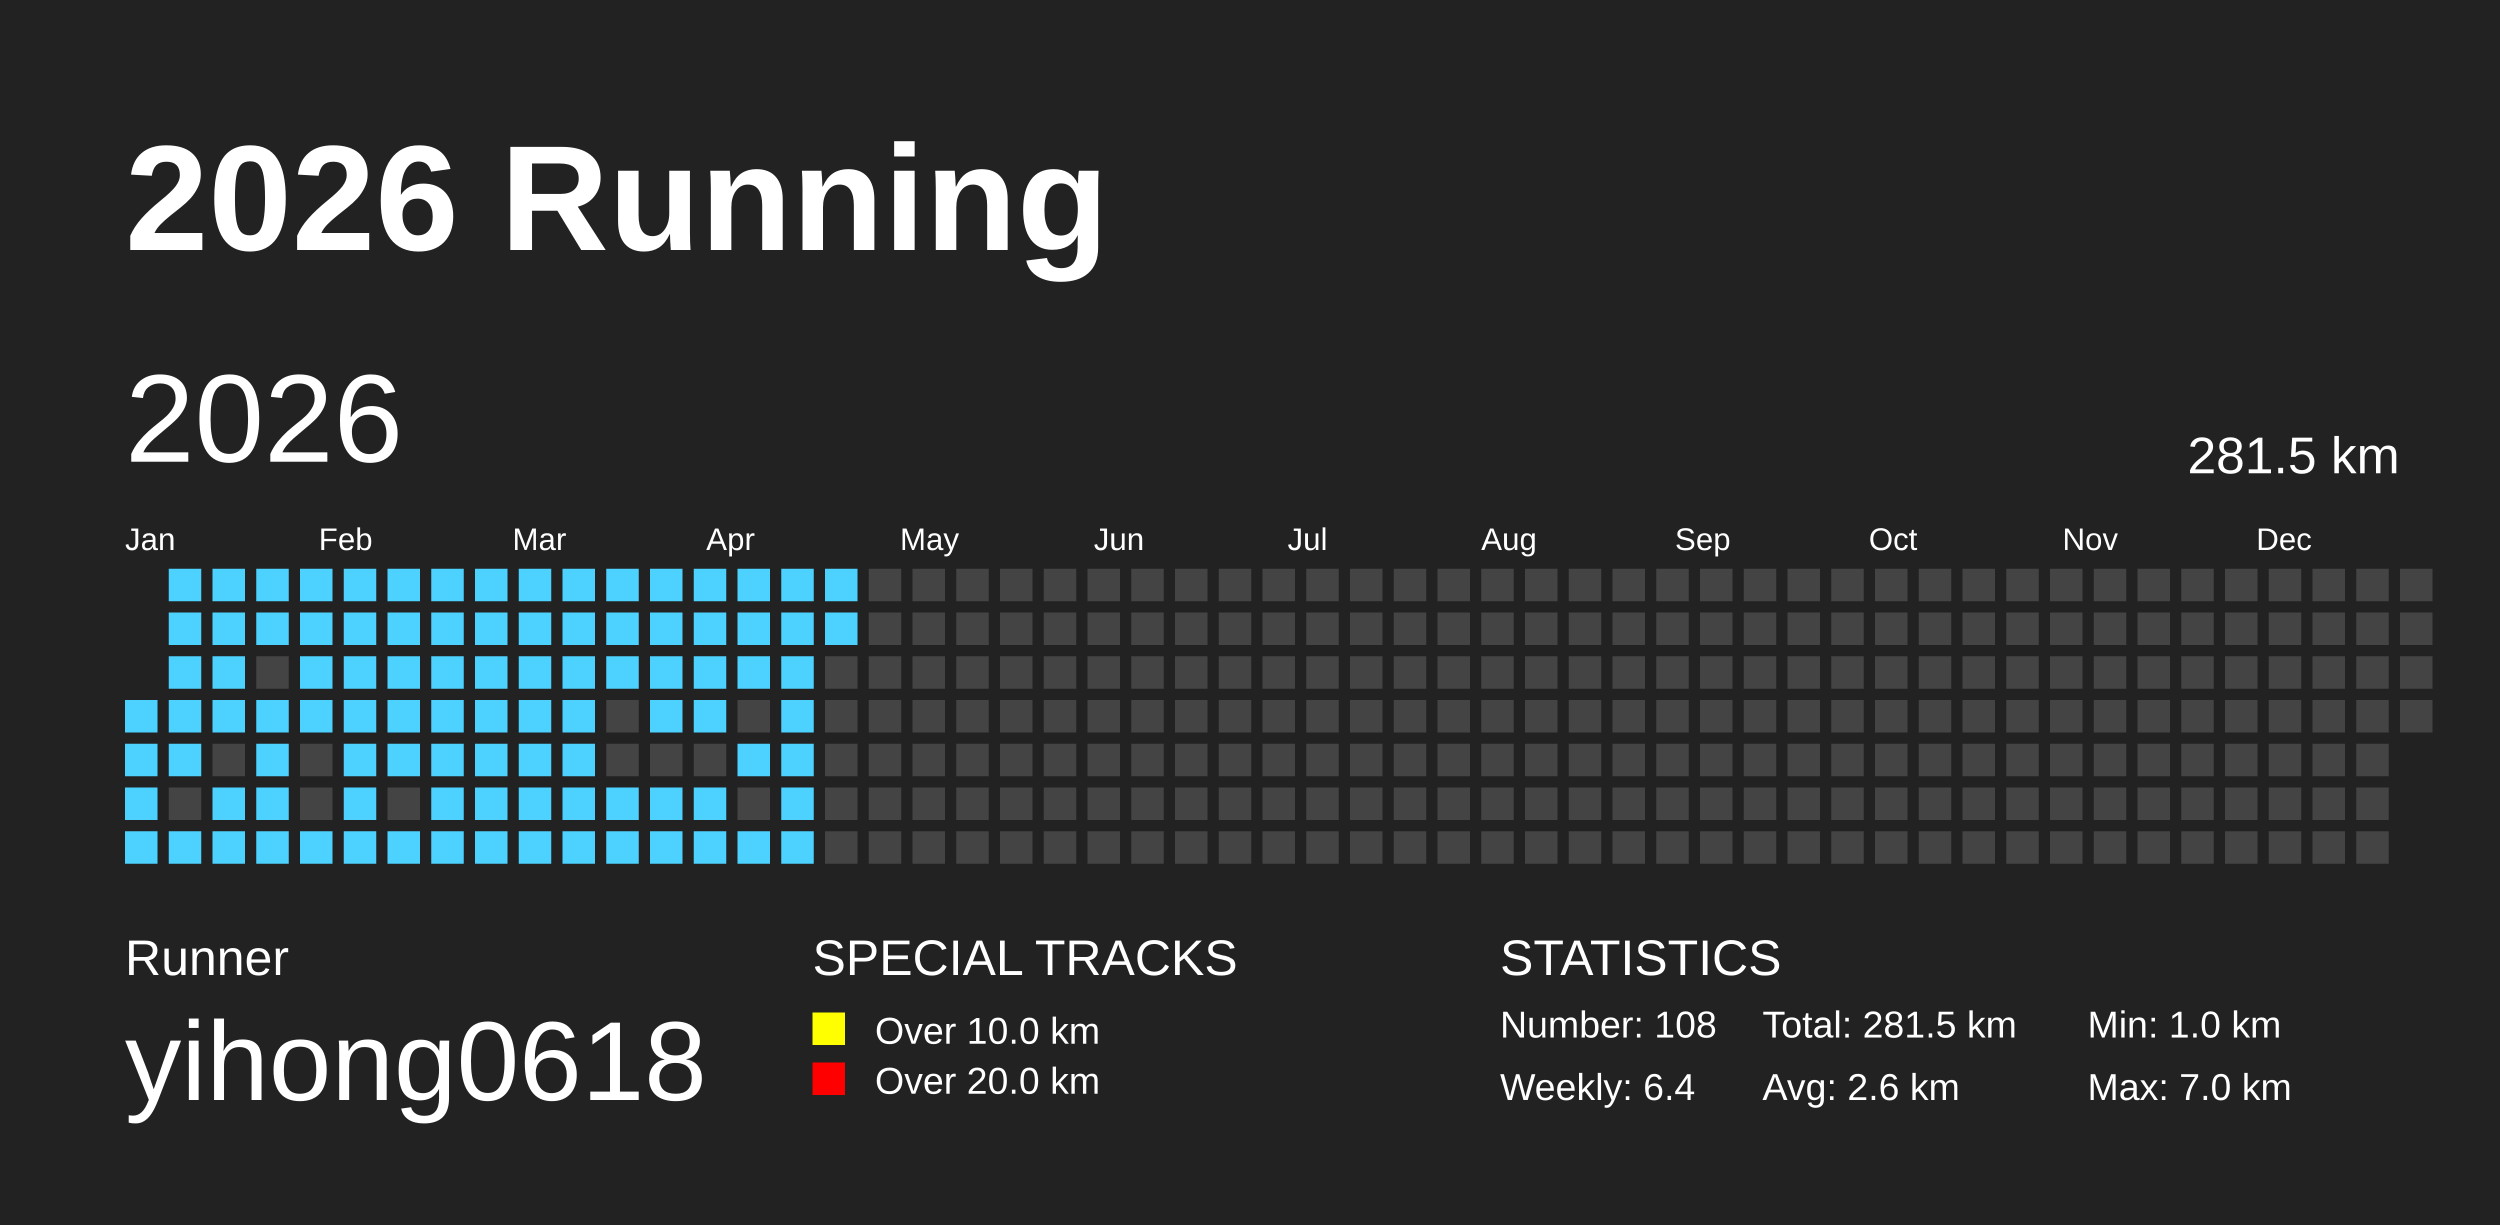
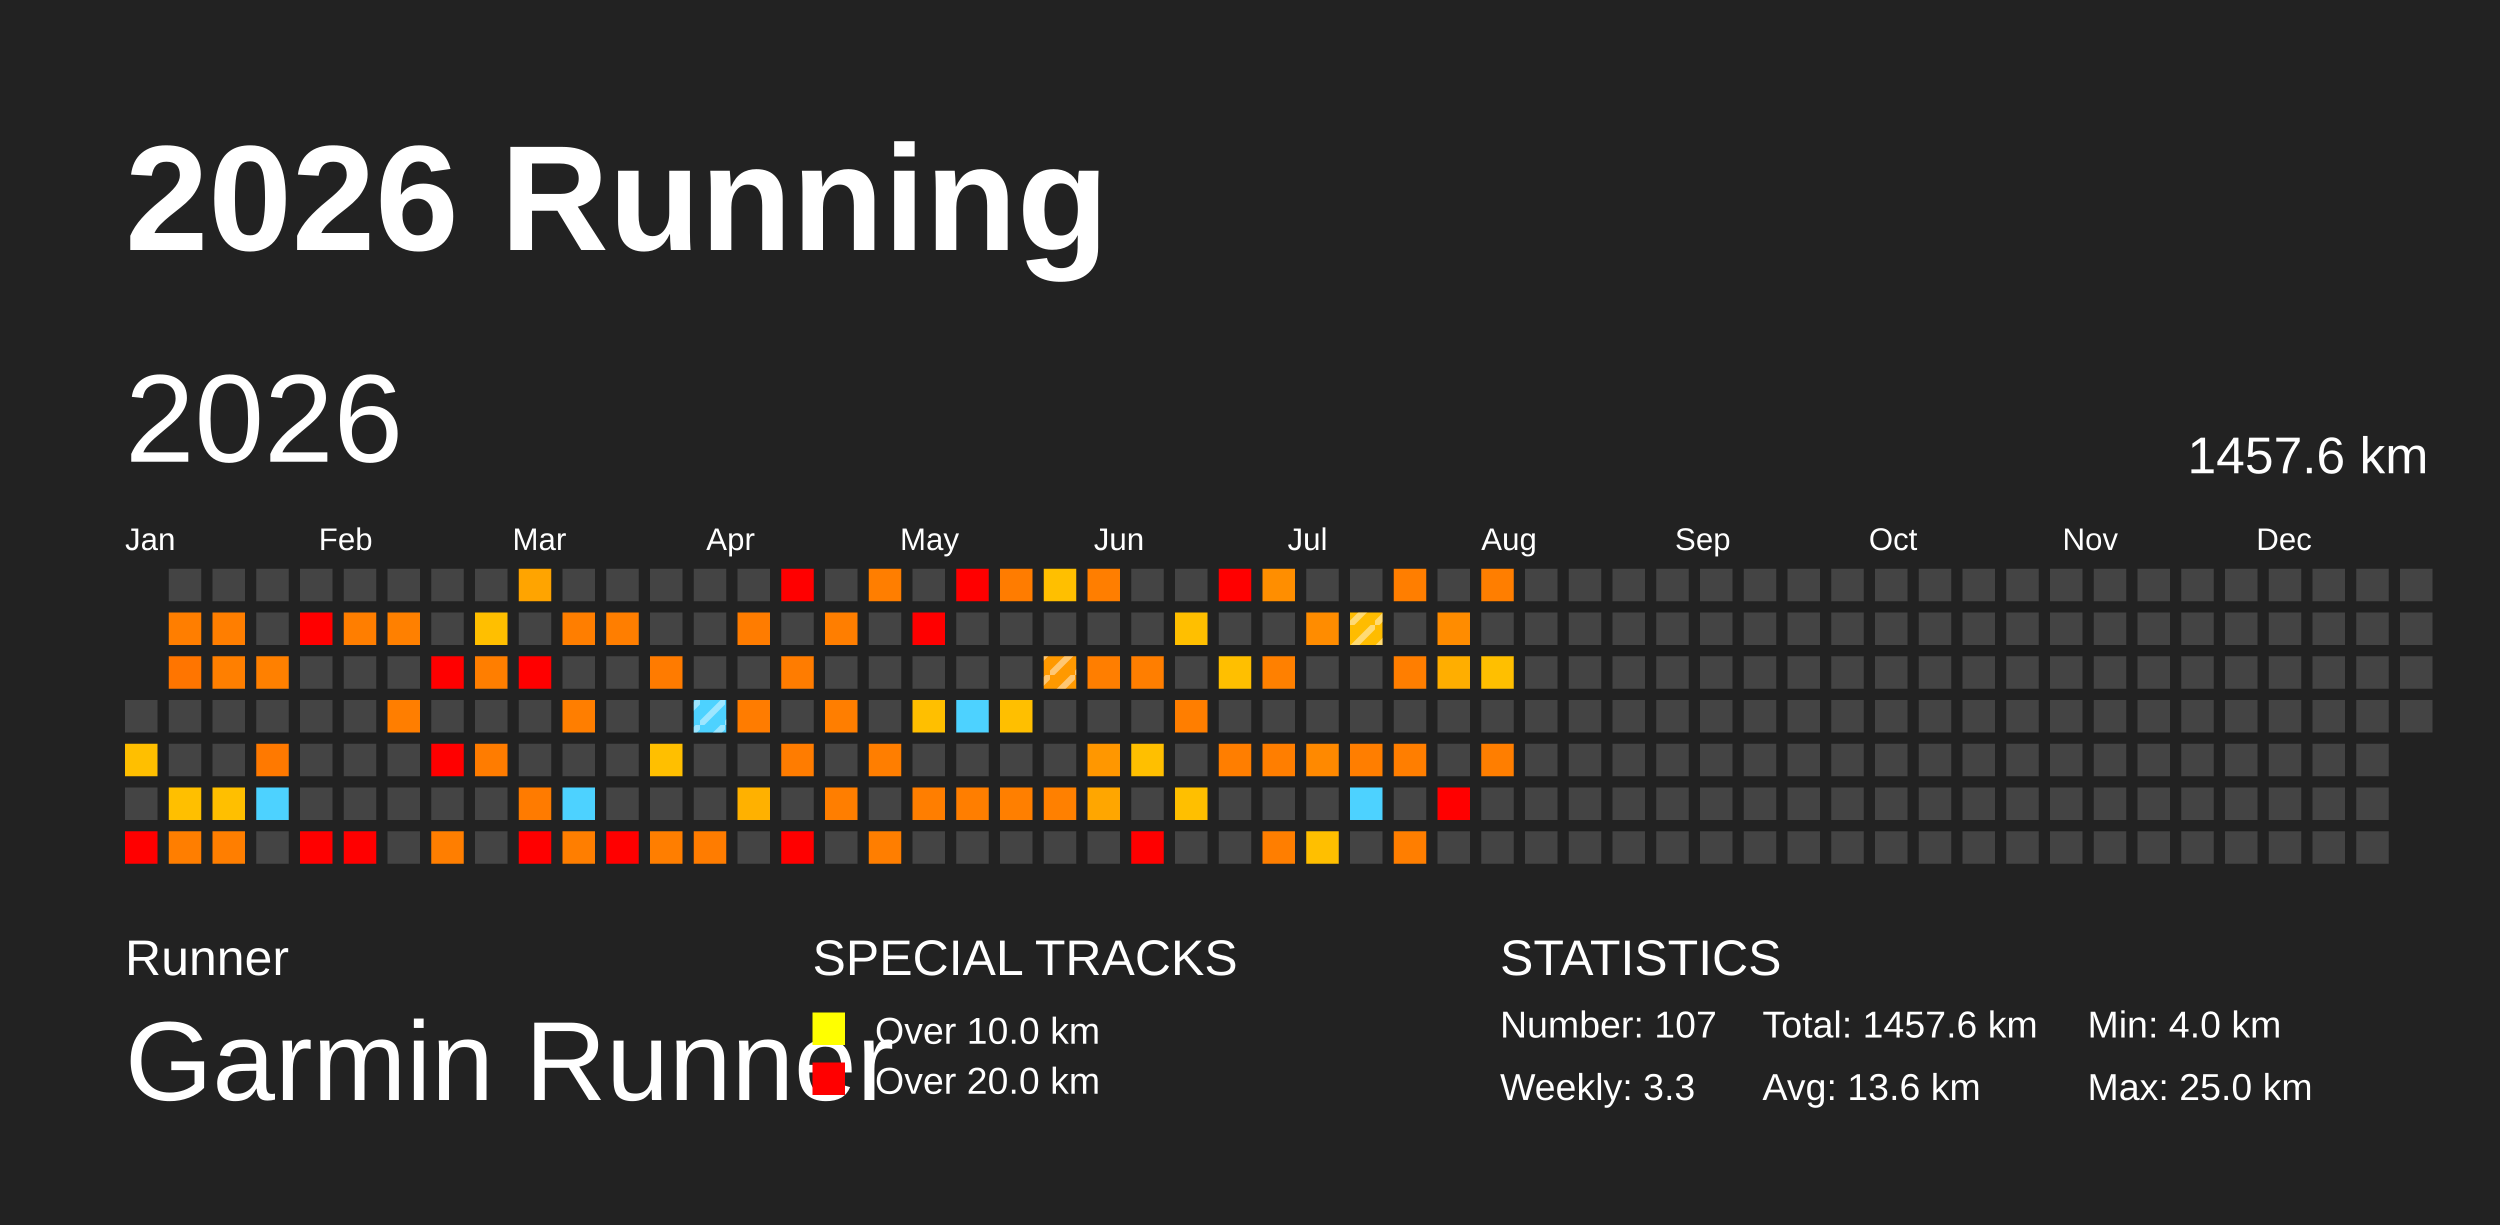
<svg xmlns="http://www.w3.org/2000/svg" baseProfile="full" height="98mm" version="1.1" viewBox="0,0,200,98" width="200mm">
-   <defs />
+   <defs>
+     <pattern height="2" id="indoor-stripe" patternUnits="userSpaceOnUse" width="2">
+       <line stroke="white" stroke-opacity="0.45" stroke-width="0.5" x1="0" x2="2" y1="2" y2="0" />
+     </pattern>
+   </defs>
  <rect fill="#222222" height="98" width="200" x="0" y="0" />
  <text fill="#FFFFFF" style="font-size:12px; font-family:Arial; font-weight:bold;" x="10" y="20">2026 Running</text>
  <text fill="#FFFFFF" style="font-size:4px; font-family:Arial" x="10" y="78">Runner</text>
-   <text fill="#FFFFFF" style="font-size:9px; font-family:Arial" x="10" y="88">yihong0618</text>
+   <text fill="#FFFFFF" style="font-size:9px; font-family:Arial" x="10" y="88">Garmin Runner</text>
  <text fill="#FFFFFF" style="font-size:4px; font-family:Arial" x="65" y="78">SPECIAL TRACKS</text>
  <rect fill="yellow" height="2.6" width="2.6" x="65" y="81" />
  <text fill="#FFFFFF" style="font-size:3px; font-family:Arial" x="70" y="83.5">Over 10.0 km</text>
  <rect fill="red" height="2.6" width="2.6" x="65" y="85" />
  <text fill="#FFFFFF" style="font-size:3px; font-family:Arial" x="70" y="87.5">Over 20.0 km</text>
  <text fill="#FFFFFF" style="font-size:4px; font-family:Arial" x="120" y="78">STATISTICS</text>
-   <text fill="#FFFFFF" style="font-size:3px; font-family:Arial" x="120" y="83">Number: 108</text>
-   <text fill="#FFFFFF" style="font-size:3px; font-family:Arial" x="120" y="88">Weekly: 6.4</text>
-   <text fill="#FFFFFF" style="font-size:3px; font-family:Arial" x="141" y="83">Total: 281.5 km</text>
-   <text fill="#FFFFFF" style="font-size:3px; font-family:Arial" x="141" y="88">Avg: 2.6 km</text>
-   <text fill="#FFFFFF" style="font-size:3px; font-family:Arial" x="167" y="83">Min: 1.0 km</text>
-   <text fill="#FFFFFF" style="font-size:3px; font-family:Arial" x="167" y="88">Max: 7.0 km</text>
+   <text fill="#FFFFFF" style="font-size:3px; font-family:Arial" x="120" y="83">Number: 107</text>
+   <text fill="#FFFFFF" style="font-size:3px; font-family:Arial" x="120" y="88">Weekly: 3.3</text>
+   <text fill="#FFFFFF" style="font-size:3px; font-family:Arial" x="141" y="83">Total: 1457.6 km</text>
+   <text fill="#FFFFFF" style="font-size:3px; font-family:Arial" x="141" y="88">Avg: 13.6 km</text>
+   <text fill="#FFFFFF" style="font-size:3px; font-family:Arial" x="167" y="83">Min: 4.0 km</text>
+   <text fill="#FFFFFF" style="font-size:3px; font-family:Arial" x="167" y="88">Max: 25.0 km</text>
  <text dominant-baseline="hanging" fill="#FFFFFF" style="font-size:10.0px; font-family:Arial;" x="10" y="30">2026</text>
-   <text dominant-baseline="hanging" fill="#FFFFFF" style="font-size:4.125px; font-family:Arial;" x="175" y="35">281.5 km</text>
+   <text dominant-baseline="hanging" fill="#FFFFFF" style="font-size:4.125px; font-family:Arial;" x="175" y="35">1457.6 km</text>
  <text fill="#FFFFFF" style="font-size:2.5px; font-family:Arial" x="10.0" y="44">Jan</text>
  <text fill="#FFFFFF" style="font-size:2.5px; font-family:Arial" x="25.5" y="44">Feb</text>
  <text fill="#FFFFFF" style="font-size:2.5px; font-family:Arial" x="41.0" y="44">Mar</text>
  <text fill="#FFFFFF" style="font-size:2.5px; font-family:Arial" x="56.5" y="44">Apr</text>
  <text fill="#FFFFFF" style="font-size:2.5px; font-family:Arial" x="72.0" y="44">May</text>
  <text fill="#FFFFFF" style="font-size:2.5px; font-family:Arial" x="87.5" y="44">Jun</text>
  <text fill="#FFFFFF" style="font-size:2.5px; font-family:Arial" x="103.0" y="44">Jul</text>
  <text fill="#FFFFFF" style="font-size:2.5px; font-family:Arial" x="118.5" y="44">Aug</text>
  <text fill="#FFFFFF" style="font-size:2.5px; font-family:Arial" x="134.0" y="44">Sep</text>
  <text fill="#FFFFFF" style="font-size:2.5px; font-family:Arial" x="149.5" y="44">Oct</text>
  <text fill="#FFFFFF" style="font-size:2.5px; font-family:Arial" x="165.0" y="44">Nov</text>
  <text fill="#FFFFFF" style="font-size:2.5px; font-family:Arial" x="180.5" y="44">Dec</text>
-   <rect fill="#4DD2FF" height="2.6" width="2.6" x="10.0" y="56.0" />
-   <rect fill="#4DD2FF" height="2.6" width="2.6" x="10.0" y="59.5" />
-   <rect fill="#4DD2FF" height="2.6" width="2.6" x="10.0" y="63.0" />
-   <rect fill="#4DD2FF" height="2.6" width="2.6" x="10.0" y="66.5" />
-   <rect fill="#4DD2FF" height="2.6" width="2.6" x="13.5" y="45.5" />
-   <rect fill="#4DD2FF" height="2.6" width="2.6" x="13.5" y="49.0" />
-   <rect fill="#4DD2FF" height="2.6" width="2.6" x="13.5" y="52.5" />
-   <rect fill="#4DD2FF" height="2.6" width="2.6" x="13.5" y="56.0" />
-   <rect fill="#4DD2FF" height="2.6" width="2.6" x="13.5" y="59.5" />
-   <rect fill="#444444" height="2.6" width="2.6" x="13.5" y="63.0" />
-   <rect fill="#4DD2FF" height="2.6" width="2.6" x="13.5" y="66.5" />
-   <rect fill="#4DD2FF" height="2.6" width="2.6" x="17.0" y="45.5" />
-   <rect fill="#4DD2FF" height="2.6" width="2.6" x="17.0" y="49.0" />
-   <rect fill="#4DD2FF" height="2.6" width="2.6" x="17.0" y="52.5" />
-   <rect fill="#4DD2FF" height="2.6" width="2.6" x="17.0" y="56.0" />
+   <rect fill="#444444" height="2.6" width="2.6" x="10.0" y="56.0" />
+   <rect fill="#ffbf00" height="2.6" width="2.6" x="10.0" y="59.5" />
+   <rect fill="#444444" height="2.6" width="2.6" x="10.0" y="63.0" />
+   <rect fill="red" height="2.6" width="2.6" x="10.0" y="66.5" />
+   <rect fill="#444444" height="2.6" width="2.6" x="13.5" y="45.5" />
+   <rect fill="#ff7e00" height="2.6" width="2.6" x="13.5" y="49.0" />
+   <rect fill="#ff7500" height="2.6" width="2.6" x="13.5" y="52.5" />
+   <rect fill="#444444" height="2.6" width="2.6" x="13.5" y="56.0" />
+   <rect fill="#444444" height="2.6" width="2.6" x="13.5" y="59.5" />
+   <rect fill="#ffbf00" height="2.6" width="2.6" x="13.5" y="63.0" />
+   <rect fill="#ff7e00" height="2.6" width="2.6" x="13.5" y="66.5" />
+   <rect fill="#444444" height="2.6" width="2.6" x="17.0" y="45.5" />
+   <rect fill="#ff7e00" height="2.6" width="2.6" x="17.0" y="49.0" />
+   <rect fill="#ff7f00" height="2.6" width="2.6" x="17.0" y="52.5" />
+   <rect fill="#444444" height="2.6" width="2.6" x="17.0" y="56.0" />
  <rect fill="#444444" height="2.6" width="2.6" x="17.0" y="59.5" />
-   <rect fill="#4DD2FF" height="2.6" width="2.6" x="17.0" y="63.0" />
-   <rect fill="#4DD2FF" height="2.6" width="2.6" x="17.0" y="66.5" />
-   <rect fill="#4DD2FF" height="2.6" width="2.6" x="20.5" y="45.5" />
-   <rect fill="#4DD2FF" height="2.6" width="2.6" x="20.5" y="49.0" />
-   <rect fill="#444444" height="2.6" width="2.6" x="20.5" y="52.5" />
-   <rect fill="#4DD2FF" height="2.6" width="2.6" x="20.5" y="56.0" />
-   <rect fill="#4DD2FF" height="2.6" width="2.6" x="20.5" y="59.5" />
-   <rect fill="#4DD2FF" height="2.6" width="2.6" x="20.5" y="63.0" />
-   <rect fill="#4DD2FF" height="2.6" width="2.6" x="20.5" y="66.5" />
-   <rect fill="#4DD2FF" height="2.6" width="2.6" x="24.0" y="45.5" />
-   <rect fill="#4DD2FF" height="2.6" width="2.6" x="24.0" y="49.0" />
-   <rect fill="#4DD2FF" height="2.6" width="2.6" x="24.0" y="52.5" />
-   <rect fill="#4DD2FF" height="2.6" width="2.6" x="24.0" y="56.0" />
+   <rect fill="#ffbf00" height="2.6" width="2.6" x="17.0" y="63.0" />
+   <rect fill="#ff7e00" height="2.6" width="2.6" x="17.0" y="66.5" />
+   <rect fill="#444444" height="2.6" width="2.6" x="20.5" y="45.5" />
+   <rect fill="#444444" height="2.6" width="2.6" x="20.5" y="49.0" />
+   <rect fill="#ff8000" height="2.6" width="2.6" x="20.5" y="52.5" />
+   <rect fill="#444444" height="2.6" width="2.6" x="20.5" y="56.0" />
+   <rect fill="#ff7900" height="2.6" width="2.6" x="20.5" y="59.5" />
+   <rect fill="#4dd2ff" height="2.6" width="2.6" x="20.5" y="63.0" />
+   <rect fill="#444444" height="2.6" width="2.6" x="20.5" y="66.5" />
+   <rect fill="#444444" height="2.6" width="2.6" x="24.0" y="45.5" />
+   <rect fill="red" height="2.6" width="2.6" x="24.0" y="49.0" />
+   <rect fill="#444444" height="2.6" width="2.6" x="24.0" y="52.5" />
+   <rect fill="#444444" height="2.6" width="2.6" x="24.0" y="56.0" />
  <rect fill="#444444" height="2.6" width="2.6" x="24.0" y="59.5" />
  <rect fill="#444444" height="2.6" width="2.6" x="24.0" y="63.0" />
-   <rect fill="#4DD2FF" height="2.6" width="2.6" x="24.0" y="66.5" />
-   <rect fill="#4DD2FF" height="2.6" width="2.6" x="27.5" y="45.5" />
-   <rect fill="#4DD2FF" height="2.6" width="2.6" x="27.5" y="49.0" />
-   <rect fill="#4DD2FF" height="2.6" width="2.6" x="27.5" y="52.5" />
-   <rect fill="#4DD2FF" height="2.6" width="2.6" x="27.5" y="56.0" />
-   <rect fill="#4DD2FF" height="2.6" width="2.6" x="27.5" y="59.5" />
-   <rect fill="#4DD2FF" height="2.6" width="2.6" x="27.5" y="63.0" />
-   <rect fill="#4DD2FF" height="2.6" width="2.6" x="27.5" y="66.5" />
-   <rect fill="#4DD2FF" height="2.6" width="2.6" x="31.0" y="45.5" />
-   <rect fill="#4DD2FF" height="2.6" width="2.6" x="31.0" y="49.0" />
-   <rect fill="#4DD2FF" height="2.6" width="2.6" x="31.0" y="52.5" />
-   <rect fill="#4DD2FF" height="2.6" width="2.6" x="31.0" y="56.0" />
-   <rect fill="#4DD2FF" height="2.6" width="2.6" x="31.0" y="59.5" />
+   <rect fill="red" height="2.6" width="2.6" x="24.0" y="66.5" />
+   <rect fill="#444444" height="2.6" width="2.6" x="27.5" y="45.5" />
+   <rect fill="#ff7e00" height="2.6" width="2.6" x="27.5" y="49.0" />
+   <rect fill="#444444" height="2.6" width="2.6" x="27.5" y="52.5" />
+   <rect fill="#444444" height="2.6" width="2.6" x="27.5" y="56.0" />
+   <rect fill="#444444" height="2.6" width="2.6" x="27.5" y="59.5" />
+   <rect fill="#444444" height="2.6" width="2.6" x="27.5" y="63.0" />
+   <rect fill="red" height="2.6" width="2.6" x="27.5" y="66.5" />
+   <rect fill="#444444" height="2.6" width="2.6" x="31.0" y="45.5" />
+   <rect fill="#ff8000" height="2.6" width="2.6" x="31.0" y="49.0" />
+   <rect fill="#444444" height="2.6" width="2.6" x="31.0" y="52.5" />
+   <rect fill="#ff7e00" height="2.6" width="2.6" x="31.0" y="56.0" />
+   <rect fill="#444444" height="2.6" width="2.6" x="31.0" y="59.5" />
  <rect fill="#444444" height="2.6" width="2.6" x="31.0" y="63.0" />
-   <rect fill="#4DD2FF" height="2.6" width="2.6" x="31.0" y="66.5" />
-   <rect fill="#4DD2FF" height="2.6" width="2.6" x="34.5" y="45.5" />
-   <rect fill="#4DD2FF" height="2.6" width="2.6" x="34.5" y="49.0" />
-   <rect fill="#4DD2FF" height="2.6" width="2.6" x="34.5" y="52.5" />
-   <rect fill="#4DD2FF" height="2.6" width="2.6" x="34.5" y="56.0" />
-   <rect fill="#4DD2FF" height="2.6" width="2.6" x="34.5" y="59.5" />
-   <rect fill="#4DD2FF" height="2.6" width="2.6" x="34.5" y="63.0" />
-   <rect fill="#4DD2FF" height="2.6" width="2.6" x="34.5" y="66.5" />
-   <rect fill="#4DD2FF" height="2.6" width="2.6" x="38.0" y="45.5" />
-   <rect fill="#4DD2FF" height="2.6" width="2.6" x="38.0" y="49.0" />
-   <rect fill="#4DD2FF" height="2.6" width="2.6" x="38.0" y="52.5" />
-   <rect fill="#4DD2FF" height="2.6" width="2.6" x="38.0" y="56.0" />
-   <rect fill="#4DD2FF" height="2.6" width="2.6" x="38.0" y="59.5" />
-   <rect fill="#4DD2FF" height="2.6" width="2.6" x="38.0" y="63.0" />
-   <rect fill="#4DD2FF" height="2.6" width="2.6" x="38.0" y="66.5" />
-   <rect fill="#4DD2FF" height="2.6" width="2.6" x="41.5" y="45.5" />
-   <rect fill="#4DD2FF" height="2.6" width="2.6" x="41.5" y="49.0" />
-   <rect fill="#4DD2FF" height="2.6" width="2.6" x="41.5" y="52.5" />
-   <rect fill="#4DD2FF" height="2.6" width="2.6" x="41.5" y="56.0" />
-   <rect fill="#4DD2FF" height="2.6" width="2.6" x="41.5" y="59.5" />
-   <rect fill="#4DD2FF" height="2.6" width="2.6" x="41.5" y="63.0" />
-   <rect fill="#4DD2FF" height="2.6" width="2.6" x="41.5" y="66.5" />
-   <rect fill="#4DD2FF" height="2.6" width="2.6" x="45.0" y="45.5" />
-   <rect fill="#4DD2FF" height="2.6" width="2.6" x="45.0" y="49.0" />
-   <rect fill="#4DD2FF" height="2.6" width="2.6" x="45.0" y="52.5" />
-   <rect fill="#4DD2FF" height="2.6" width="2.6" x="45.0" y="56.0" />
-   <rect fill="#4DD2FF" height="2.6" width="2.6" x="45.0" y="59.5" />
-   <rect fill="#4DD2FF" height="2.6" width="2.6" x="45.0" y="63.0" />
-   <rect fill="#4DD2FF" height="2.6" width="2.6" x="45.0" y="66.5" />
-   <rect fill="#4DD2FF" height="2.6" width="2.6" x="48.5" y="45.5" />
-   <rect fill="#4DD2FF" height="2.6" width="2.6" x="48.5" y="49.0" />
-   <rect fill="#4DD2FF" height="2.6" width="2.6" x="48.5" y="52.5" />
+   <rect fill="#444444" height="2.6" width="2.6" x="31.0" y="66.5" />
+   <rect fill="#444444" height="2.6" width="2.6" x="34.5" y="45.5" />
+   <rect fill="#444444" height="2.6" width="2.6" x="34.5" y="49.0" />
+   <rect fill="red" height="2.6" width="2.6" x="34.5" y="52.5" />
+   <rect fill="#444444" height="2.6" width="2.6" x="34.5" y="56.0" />
+   <rect fill="red" height="2.6" width="2.6" x="34.5" y="59.5" />
+   <rect fill="#444444" height="2.6" width="2.6" x="34.5" y="63.0" />
+   <rect fill="#ff7e00" height="2.6" width="2.6" x="34.5" y="66.5" />
+   <rect fill="#444444" height="2.6" width="2.6" x="38.0" y="45.5" />
+   <rect fill="#ffbf00" height="2.6" width="2.6" x="38.0" y="49.0" />
+   <rect fill="#ff7e00" height="2.6" width="2.6" x="38.0" y="52.5" />
+   <rect fill="#444444" height="2.6" width="2.6" x="38.0" y="56.0" />
+   <rect fill="#ff7c00" height="2.6" width="2.6" x="38.0" y="59.5" />
+   <rect fill="#444444" height="2.6" width="2.6" x="38.0" y="63.0" />
+   <rect fill="#444444" height="2.6" width="2.6" x="38.0" y="66.5" />
+   <rect fill="#ffa400" height="2.6" width="2.6" x="41.5" y="45.5" />
+   <rect fill="#444444" height="2.6" width="2.6" x="41.5" y="49.0" />
+   <rect fill="red" height="2.6" width="2.6" x="41.5" y="52.5" />
+   <rect fill="#444444" height="2.6" width="2.6" x="41.5" y="56.0" />
+   <rect fill="#444444" height="2.6" width="2.6" x="41.5" y="59.5" />
+   <rect fill="#ff7b00" height="2.6" width="2.6" x="41.5" y="63.0" />
+   <rect fill="red" height="2.6" width="2.6" x="41.5" y="66.5" />
+   <rect fill="#444444" height="2.6" width="2.6" x="45.0" y="45.5" />
+   <rect fill="#ff7e00" height="2.6" width="2.6" x="45.0" y="49.0" />
+   <rect fill="#444444" height="2.6" width="2.6" x="45.0" y="52.5" />
+   <rect fill="#ff7e00" height="2.6" width="2.6" x="45.0" y="56.0" />
+   <rect fill="#444444" height="2.6" width="2.6" x="45.0" y="59.5" />
+   <rect fill="#4dd2ff" height="2.6" width="2.6" x="45.0" y="63.0" />
+   <rect fill="#ff7e00" height="2.6" width="2.6" x="45.0" y="66.5" />
+   <rect fill="#444444" height="2.6" width="2.6" x="48.5" y="45.5" />
+   <rect fill="#ff7e00" height="2.6" width="2.6" x="48.5" y="49.0" />
+   <rect fill="#444444" height="2.6" width="2.6" x="48.5" y="52.5" />
  <rect fill="#444444" height="2.6" width="2.6" x="48.5" y="56.0" />
  <rect fill="#444444" height="2.6" width="2.6" x="48.5" y="59.5" />
-   <rect fill="#4DD2FF" height="2.6" width="2.6" x="48.5" y="63.0" />
-   <rect fill="#4DD2FF" height="2.6" width="2.6" x="48.5" y="66.5" />
-   <rect fill="#4DD2FF" height="2.6" width="2.6" x="52.0" y="45.5" />
-   <rect fill="#4DD2FF" height="2.6" width="2.6" x="52.0" y="49.0" />
-   <rect fill="#4DD2FF" height="2.6" width="2.6" x="52.0" y="52.5" />
-   <rect fill="#4DD2FF" height="2.6" width="2.6" x="52.0" y="56.0" />
-   <rect fill="#444444" height="2.6" width="2.6" x="52.0" y="59.5" />
-   <rect fill="#4DD2FF" height="2.6" width="2.6" x="52.0" y="63.0" />
-   <rect fill="#4DD2FF" height="2.6" width="2.6" x="52.0" y="66.5" />
-   <rect fill="#4DD2FF" height="2.6" width="2.6" x="55.5" y="45.5" />
-   <rect fill="#4DD2FF" height="2.6" width="2.6" x="55.5" y="49.0" />
-   <rect fill="#4DD2FF" height="2.6" width="2.6" x="55.5" y="52.5" />
-   <rect fill="#4DD2FF" height="2.6" width="2.6" x="55.5" y="56.0" />
+   <rect fill="#444444" height="2.6" width="2.6" x="48.5" y="63.0" />
+   <rect fill="red" height="2.6" width="2.6" x="48.5" y="66.5" />
+   <rect fill="#444444" height="2.6" width="2.6" x="52.0" y="45.5" />
+   <rect fill="#444444" height="2.6" width="2.6" x="52.0" y="49.0" />
+   <rect fill="#ff7b00" height="2.6" width="2.6" x="52.0" y="52.5" />
+   <rect fill="#444444" height="2.6" width="2.6" x="52.0" y="56.0" />
+   <rect fill="#ffbf00" height="2.6" width="2.6" x="52.0" y="59.5" />
+   <rect fill="#444444" height="2.6" width="2.6" x="52.0" y="63.0" />
+   <rect fill="#ff7e00" height="2.6" width="2.6" x="52.0" y="66.5" />
+   <rect fill="#444444" height="2.6" width="2.6" x="55.5" y="45.5" />
+   <rect fill="#444444" height="2.6" width="2.6" x="55.5" y="49.0" />
+   <rect fill="#444444" height="2.6" width="2.6" x="55.5" y="52.5" />
+   <rect fill="#4dd2ff" height="2.6" width="2.6" x="55.5" y="56.0" />
+   <rect fill="url(#indoor-stripe)" height="2.6" style="pointer-events: none;" width="2.6" x="55.5" y="56.0" />
  <rect fill="#444444" height="2.6" width="2.6" x="55.5" y="59.5" />
-   <rect fill="#4DD2FF" height="2.6" width="2.6" x="55.5" y="63.0" />
-   <rect fill="#4DD2FF" height="2.6" width="2.6" x="55.5" y="66.5" />
-   <rect fill="#4DD2FF" height="2.6" width="2.6" x="59.0" y="45.5" />
-   <rect fill="#4DD2FF" height="2.6" width="2.6" x="59.0" y="49.0" />
-   <rect fill="#4DD2FF" height="2.6" width="2.6" x="59.0" y="52.5" />
-   <rect fill="#444444" height="2.6" width="2.6" x="59.0" y="56.0" />
-   <rect fill="#4DD2FF" height="2.6" width="2.6" x="59.0" y="59.5" />
-   <rect fill="#444444" height="2.6" width="2.6" x="59.0" y="63.0" />
-   <rect fill="#4DD2FF" height="2.6" width="2.6" x="59.0" y="66.5" />
-   <rect fill="#4DD2FF" height="2.6" width="2.6" x="62.5" y="45.5" />
-   <rect fill="#4DD2FF" height="2.6" width="2.6" x="62.5" y="49.0" />
-   <rect fill="#4DD2FF" height="2.6" width="2.6" x="62.5" y="52.5" />
-   <rect fill="#4DD2FF" height="2.6" width="2.6" x="62.5" y="56.0" />
-   <rect fill="#4DD2FF" height="2.6" width="2.6" x="62.5" y="59.5" />
-   <rect fill="#4DD2FF" height="2.6" width="2.6" x="62.5" y="63.0" />
-   <rect fill="#4DD2FF" height="2.6" width="2.6" x="62.5" y="66.5" />
-   <rect fill="#4DD2FF" height="2.6" width="2.6" x="66.0" y="45.5" />
-   <rect fill="#4DD2FF" height="2.6" width="2.6" x="66.0" y="49.0" />
+   <rect fill="#444444" height="2.6" width="2.6" x="55.5" y="63.0" />
+   <rect fill="#ff7c00" height="2.6" width="2.6" x="55.5" y="66.5" />
+   <rect fill="#444444" height="2.6" width="2.6" x="59.0" y="45.5" />
+   <rect fill="#ff7c00" height="2.6" width="2.6" x="59.0" y="49.0" />
+   <rect fill="#444444" height="2.6" width="2.6" x="59.0" y="52.5" />
+   <rect fill="#ff7c00" height="2.6" width="2.6" x="59.0" y="56.0" />
+   <rect fill="#444444" height="2.6" width="2.6" x="59.0" y="59.5" />
+   <rect fill="#ffb100" height="2.6" width="2.6" x="59.0" y="63.0" />
+   <rect fill="#444444" height="2.6" width="2.6" x="59.0" y="66.5" />
+   <rect fill="red" height="2.6" width="2.6" x="62.5" y="45.5" />
+   <rect fill="#444444" height="2.6" width="2.6" x="62.5" y="49.0" />
+   <rect fill="#ff7c00" height="2.6" width="2.6" x="62.5" y="52.5" />
+   <rect fill="#444444" height="2.6" width="2.6" x="62.5" y="56.0" />
+   <rect fill="#ff7c00" height="2.6" width="2.6" x="62.5" y="59.5" />
+   <rect fill="#444444" height="2.6" width="2.6" x="62.5" y="63.0" />
+   <rect fill="red" height="2.6" width="2.6" x="62.5" y="66.5" />
+   <rect fill="#444444" height="2.6" width="2.6" x="66.0" y="45.5" />
+   <rect fill="#ff7e00" height="2.6" width="2.6" x="66.0" y="49.0" />
  <rect fill="#444444" height="2.6" width="2.6" x="66.0" y="52.5" />
-   <rect fill="#444444" height="2.6" width="2.6" x="66.0" y="56.0" />
+   <rect fill="#ff7e00" height="2.6" width="2.6" x="66.0" y="56.0" />
  <rect fill="#444444" height="2.6" width="2.6" x="66.0" y="59.5" />
-   <rect fill="#444444" height="2.6" width="2.6" x="66.0" y="63.0" />
+   <rect fill="#ff7e00" height="2.6" width="2.6" x="66.0" y="63.0" />
  <rect fill="#444444" height="2.6" width="2.6" x="66.0" y="66.5" />
-   <rect fill="#444444" height="2.6" width="2.6" x="69.5" y="45.5" />
+   <rect fill="#ff7e00" height="2.6" width="2.6" x="69.5" y="45.5" />
  <rect fill="#444444" height="2.6" width="2.6" x="69.5" y="49.0" />
  <rect fill="#444444" height="2.6" width="2.6" x="69.5" y="52.5" />
  <rect fill="#444444" height="2.6" width="2.6" x="69.5" y="56.0" />
-   <rect fill="#444444" height="2.6" width="2.6" x="69.5" y="59.5" />
+   <rect fill="#ff7e00" height="2.6" width="2.6" x="69.5" y="59.5" />
  <rect fill="#444444" height="2.6" width="2.6" x="69.5" y="63.0" />
-   <rect fill="#444444" height="2.6" width="2.6" x="69.5" y="66.5" />
+   <rect fill="#ff7e00" height="2.6" width="2.6" x="69.5" y="66.5" />
  <rect fill="#444444" height="2.6" width="2.6" x="73.0" y="45.5" />
-   <rect fill="#444444" height="2.6" width="2.6" x="73.0" y="49.0" />
+   <rect fill="red" height="2.6" width="2.6" x="73.0" y="49.0" />
  <rect fill="#444444" height="2.6" width="2.6" x="73.0" y="52.5" />
-   <rect fill="#444444" height="2.6" width="2.6" x="73.0" y="56.0" />
+   <rect fill="#ffbf00" height="2.6" width="2.6" x="73.0" y="56.0" />
  <rect fill="#444444" height="2.6" width="2.6" x="73.0" y="59.5" />
-   <rect fill="#444444" height="2.6" width="2.6" x="73.0" y="63.0" />
+   <rect fill="#ff7e00" height="2.6" width="2.6" x="73.0" y="63.0" />
  <rect fill="#444444" height="2.6" width="2.6" x="73.0" y="66.5" />
-   <rect fill="#444444" height="2.6" width="2.6" x="76.5" y="45.5" />
+   <rect fill="red" height="2.6" width="2.6" x="76.5" y="45.5" />
  <rect fill="#444444" height="2.6" width="2.6" x="76.5" y="49.0" />
  <rect fill="#444444" height="2.6" width="2.6" x="76.5" y="52.5" />
-   <rect fill="#444444" height="2.6" width="2.6" x="76.5" y="56.0" />
+   <rect fill="#4dd2ff" height="2.6" width="2.6" x="76.5" y="56.0" />
  <rect fill="#444444" height="2.6" width="2.6" x="76.5" y="59.5" />
-   <rect fill="#444444" height="2.6" width="2.6" x="76.5" y="63.0" />
+   <rect fill="#ff7e00" height="2.6" width="2.6" x="76.5" y="63.0" />
  <rect fill="#444444" height="2.6" width="2.6" x="76.5" y="66.5" />
-   <rect fill="#444444" height="2.6" width="2.6" x="80.0" y="45.5" />
+   <rect fill="#ff7c00" height="2.6" width="2.6" x="80.0" y="45.5" />
  <rect fill="#444444" height="2.6" width="2.6" x="80.0" y="49.0" />
  <rect fill="#444444" height="2.6" width="2.6" x="80.0" y="52.5" />
-   <rect fill="#444444" height="2.6" width="2.6" x="80.0" y="56.0" />
+   <rect fill="#ffbf00" height="2.6" width="2.6" x="80.0" y="56.0" />
  <rect fill="#444444" height="2.6" width="2.6" x="80.0" y="59.5" />
-   <rect fill="#444444" height="2.6" width="2.6" x="80.0" y="63.0" />
+   <rect fill="#ff7f00" height="2.6" width="2.6" x="80.0" y="63.0" />
  <rect fill="#444444" height="2.6" width="2.6" x="80.0" y="66.5" />
-   <rect fill="#444444" height="2.6" width="2.6" x="83.5" y="45.5" />
+   <rect fill="#ffbf00" height="2.6" width="2.6" x="83.5" y="45.5" />
  <rect fill="#444444" height="2.6" width="2.6" x="83.5" y="49.0" />
-   <rect fill="#444444" height="2.6" width="2.6" x="83.5" y="52.5" />
+   <rect fill="#ff9900" height="2.6" width="2.6" x="83.5" y="52.5" />
+   <rect fill="url(#indoor-stripe)" height="2.6" style="pointer-events: none;" width="2.6" x="83.5" y="52.5" />
  <rect fill="#444444" height="2.6" width="2.6" x="83.5" y="56.0" />
  <rect fill="#444444" height="2.6" width="2.6" x="83.5" y="59.5" />
-   <rect fill="#444444" height="2.6" width="2.6" x="83.5" y="63.0" />
+   <rect fill="#ff8000" height="2.6" width="2.6" x="83.5" y="63.0" />
  <rect fill="#444444" height="2.6" width="2.6" x="83.5" y="66.5" />
-   <rect fill="#444444" height="2.6" width="2.6" x="87.0" y="45.5" />
+   <rect fill="#ff7e00" height="2.6" width="2.6" x="87.0" y="45.5" />
  <rect fill="#444444" height="2.6" width="2.6" x="87.0" y="49.0" />
-   <rect fill="#444444" height="2.6" width="2.6" x="87.0" y="52.5" />
+   <rect fill="#ff7e00" height="2.6" width="2.6" x="87.0" y="52.5" />
  <rect fill="#444444" height="2.6" width="2.6" x="87.0" y="56.0" />
-   <rect fill="#444444" height="2.6" width="2.6" x="87.0" y="59.5" />
-   <rect fill="#444444" height="2.6" width="2.6" x="87.0" y="63.0" />
+   <rect fill="#ff9700" height="2.6" width="2.6" x="87.0" y="59.5" />
+   <rect fill="#ffa600" height="2.6" width="2.6" x="87.0" y="63.0" />
  <rect fill="#444444" height="2.6" width="2.6" x="87.0" y="66.5" />
  <rect fill="#444444" height="2.6" width="2.6" x="90.5" y="45.5" />
  <rect fill="#444444" height="2.6" width="2.6" x="90.5" y="49.0" />
-   <rect fill="#444444" height="2.6" width="2.6" x="90.5" y="52.5" />
+   <rect fill="#ff7e00" height="2.6" width="2.6" x="90.5" y="52.5" />
  <rect fill="#444444" height="2.6" width="2.6" x="90.5" y="56.0" />
-   <rect fill="#444444" height="2.6" width="2.6" x="90.5" y="59.5" />
+   <rect fill="#ffbf00" height="2.6" width="2.6" x="90.5" y="59.5" />
  <rect fill="#444444" height="2.6" width="2.6" x="90.5" y="63.0" />
-   <rect fill="#444444" height="2.6" width="2.6" x="90.5" y="66.5" />
+   <rect fill="red" height="2.6" width="2.6" x="90.5" y="66.5" />
  <rect fill="#444444" height="2.6" width="2.6" x="94.0" y="45.5" />
-   <rect fill="#444444" height="2.6" width="2.6" x="94.0" y="49.0" />
+   <rect fill="#ffbf00" height="2.6" width="2.6" x="94.0" y="49.0" />
  <rect fill="#444444" height="2.6" width="2.6" x="94.0" y="52.5" />
-   <rect fill="#444444" height="2.6" width="2.6" x="94.0" y="56.0" />
+   <rect fill="#ff7e00" height="2.6" width="2.6" x="94.0" y="56.0" />
  <rect fill="#444444" height="2.6" width="2.6" x="94.0" y="59.5" />
-   <rect fill="#444444" height="2.6" width="2.6" x="94.0" y="63.0" />
+   <rect fill="#ffbf00" height="2.6" width="2.6" x="94.0" y="63.0" />
  <rect fill="#444444" height="2.6" width="2.6" x="94.0" y="66.5" />
-   <rect fill="#444444" height="2.6" width="2.6" x="97.5" y="45.5" />
+   <rect fill="red" height="2.6" width="2.6" x="97.5" y="45.5" />
  <rect fill="#444444" height="2.6" width="2.6" x="97.5" y="49.0" />
-   <rect fill="#444444" height="2.6" width="2.6" x="97.5" y="52.5" />
+   <rect fill="#ffbf00" height="2.6" width="2.6" x="97.5" y="52.5" />
  <rect fill="#444444" height="2.6" width="2.6" x="97.5" y="56.0" />
-   <rect fill="#444444" height="2.6" width="2.6" x="97.5" y="59.5" />
+   <rect fill="#ff7e00" height="2.6" width="2.6" x="97.5" y="59.5" />
  <rect fill="#444444" height="2.6" width="2.6" x="97.5" y="63.0" />
  <rect fill="#444444" height="2.6" width="2.6" x="97.5" y="66.5" />
-   <rect fill="#444444" height="2.6" width="2.6" x="101.0" y="45.5" />
+   <rect fill="#ff8e00" height="2.6" width="2.6" x="101.0" y="45.5" />
  <rect fill="#444444" height="2.6" width="2.6" x="101.0" y="49.0" />
-   <rect fill="#444444" height="2.6" width="2.6" x="101.0" y="52.5" />
+   <rect fill="#ff8000" height="2.6" width="2.6" x="101.0" y="52.5" />
  <rect fill="#444444" height="2.6" width="2.6" x="101.0" y="56.0" />
-   <rect fill="#444444" height="2.6" width="2.6" x="101.0" y="59.5" />
+   <rect fill="#ff7e00" height="2.6" width="2.6" x="101.0" y="59.5" />
  <rect fill="#444444" height="2.6" width="2.6" x="101.0" y="63.0" />
-   <rect fill="#444444" height="2.6" width="2.6" x="101.0" y="66.5" />
+   <rect fill="#ff7e00" height="2.6" width="2.6" x="101.0" y="66.5" />
  <rect fill="#444444" height="2.6" width="2.6" x="104.5" y="45.5" />
-   <rect fill="#444444" height="2.6" width="2.6" x="104.5" y="49.0" />
+   <rect fill="#ff8c00" height="2.6" width="2.6" x="104.5" y="49.0" />
  <rect fill="#444444" height="2.6" width="2.6" x="104.5" y="52.5" />
  <rect fill="#444444" height="2.6" width="2.6" x="104.5" y="56.0" />
-   <rect fill="#444444" height="2.6" width="2.6" x="104.5" y="59.5" />
+   <rect fill="#ff8900" height="2.6" width="2.6" x="104.5" y="59.5" />
  <rect fill="#444444" height="2.6" width="2.6" x="104.5" y="63.0" />
-   <rect fill="#444444" height="2.6" width="2.6" x="104.5" y="66.5" />
+   <rect fill="#ffbf00" height="2.6" width="2.6" x="104.5" y="66.5" />
  <rect fill="#444444" height="2.6" width="2.6" x="108.0" y="45.5" />
-   <rect fill="#444444" height="2.6" width="2.6" x="108.0" y="49.0" />
+   <rect fill="#ffbc00" height="2.6" width="2.6" x="108.0" y="49.0" />
+   <rect fill="url(#indoor-stripe)" height="2.6" style="pointer-events: none;" width="2.6" x="108.0" y="49.0" />
  <rect fill="#444444" height="2.6" width="2.6" x="108.0" y="52.5" />
  <rect fill="#444444" height="2.6" width="2.6" x="108.0" y="56.0" />
-   <rect fill="#444444" height="2.6" width="2.6" x="108.0" y="59.5" />
-   <rect fill="#444444" height="2.6" width="2.6" x="108.0" y="63.0" />
+   <rect fill="#ff7e00" height="2.6" width="2.6" x="108.0" y="59.5" />
+   <rect fill="#4dd2ff" height="2.6" width="2.6" x="108.0" y="63.0" />
  <rect fill="#444444" height="2.6" width="2.6" x="108.0" y="66.5" />
-   <rect fill="#444444" height="2.6" width="2.6" x="111.5" y="45.5" />
+   <rect fill="#ff7e00" height="2.6" width="2.6" x="111.5" y="45.5" />
  <rect fill="#444444" height="2.6" width="2.6" x="111.5" y="49.0" />
-   <rect fill="#444444" height="2.6" width="2.6" x="111.5" y="52.5" />
+   <rect fill="#ff7e00" height="2.6" width="2.6" x="111.5" y="52.5" />
  <rect fill="#444444" height="2.6" width="2.6" x="111.5" y="56.0" />
-   <rect fill="#444444" height="2.6" width="2.6" x="111.5" y="59.5" />
+   <rect fill="#ff7e00" height="2.6" width="2.6" x="111.5" y="59.5" />
  <rect fill="#444444" height="2.6" width="2.6" x="111.5" y="63.0" />
-   <rect fill="#444444" height="2.6" width="2.6" x="111.5" y="66.5" />
+   <rect fill="#ff7e00" height="2.6" width="2.6" x="111.5" y="66.5" />
  <rect fill="#444444" height="2.6" width="2.6" x="115.0" y="45.5" />
-   <rect fill="#444444" height="2.6" width="2.6" x="115.0" y="49.0" />
-   <rect fill="#444444" height="2.6" width="2.6" x="115.0" y="52.5" />
+   <rect fill="#ff8c00" height="2.6" width="2.6" x="115.0" y="49.0" />
+   <rect fill="#ffae00" height="2.6" width="2.6" x="115.0" y="52.5" />
  <rect fill="#444444" height="2.6" width="2.6" x="115.0" y="56.0" />
  <rect fill="#444444" height="2.6" width="2.6" x="115.0" y="59.5" />
-   <rect fill="#444444" height="2.6" width="2.6" x="115.0" y="63.0" />
+   <rect fill="red" height="2.6" width="2.6" x="115.0" y="63.0" />
  <rect fill="#444444" height="2.6" width="2.6" x="115.0" y="66.5" />
-   <rect fill="#444444" height="2.6" width="2.6" x="118.5" y="45.5" />
+   <rect fill="#ff7e00" height="2.6" width="2.6" x="118.5" y="45.5" />
  <rect fill="#444444" height="2.6" width="2.6" x="118.5" y="49.0" />
-   <rect fill="#444444" height="2.6" width="2.6" x="118.5" y="52.5" />
+   <rect fill="#ffbf00" height="2.6" width="2.6" x="118.5" y="52.5" />
  <rect fill="#444444" height="2.6" width="2.6" x="118.5" y="56.0" />
-   <rect fill="#444444" height="2.6" width="2.6" x="118.5" y="59.5" />
+   <rect fill="#ff7e00" height="2.6" width="2.6" x="118.5" y="59.5" />
  <rect fill="#444444" height="2.6" width="2.6" x="118.5" y="63.0" />
  <rect fill="#444444" height="2.6" width="2.6" x="118.5" y="66.5" />
  <rect fill="#444444" height="2.6" width="2.6" x="122.0" y="45.5" />
  <rect fill="#444444" height="2.6" width="2.6" x="122.0" y="49.0" />
  <rect fill="#444444" height="2.6" width="2.6" x="122.0" y="52.5" />
  <rect fill="#444444" height="2.6" width="2.6" x="122.0" y="56.0" />
  <rect fill="#444444" height="2.6" width="2.6" x="122.0" y="59.5" />
  <rect fill="#444444" height="2.6" width="2.6" x="122.0" y="63.0" />
  <rect fill="#444444" height="2.6" width="2.6" x="122.0" y="66.5" />
  <rect fill="#444444" height="2.6" width="2.6" x="125.5" y="45.5" />
  <rect fill="#444444" height="2.6" width="2.6" x="125.5" y="49.0" />
  <rect fill="#444444" height="2.6" width="2.6" x="125.5" y="52.5" />
  <rect fill="#444444" height="2.6" width="2.6" x="125.5" y="56.0" />
  <rect fill="#444444" height="2.6" width="2.6" x="125.5" y="59.5" />
  <rect fill="#444444" height="2.6" width="2.6" x="125.5" y="63.0" />
  <rect fill="#444444" height="2.6" width="2.6" x="125.5" y="66.5" />
  <rect fill="#444444" height="2.6" width="2.6" x="129.0" y="45.5" />
  <rect fill="#444444" height="2.6" width="2.6" x="129.0" y="49.0" />
  <rect fill="#444444" height="2.6" width="2.6" x="129.0" y="52.5" />
  <rect fill="#444444" height="2.6" width="2.6" x="129.0" y="56.0" />
  <rect fill="#444444" height="2.6" width="2.6" x="129.0" y="59.5" />
  <rect fill="#444444" height="2.6" width="2.6" x="129.0" y="63.0" />
  <rect fill="#444444" height="2.6" width="2.6" x="129.0" y="66.5" />
  <rect fill="#444444" height="2.6" width="2.6" x="132.5" y="45.5" />
  <rect fill="#444444" height="2.6" width="2.6" x="132.5" y="49.0" />
  <rect fill="#444444" height="2.6" width="2.6" x="132.5" y="52.5" />
  <rect fill="#444444" height="2.6" width="2.6" x="132.5" y="56.0" />
  <rect fill="#444444" height="2.6" width="2.6" x="132.5" y="59.5" />
  <rect fill="#444444" height="2.6" width="2.6" x="132.5" y="63.0" />
  <rect fill="#444444" height="2.6" width="2.6" x="132.5" y="66.5" />
  <rect fill="#444444" height="2.6" width="2.6" x="136.0" y="45.5" />
  <rect fill="#444444" height="2.6" width="2.6" x="136.0" y="49.0" />
  <rect fill="#444444" height="2.6" width="2.6" x="136.0" y="52.5" />
  <rect fill="#444444" height="2.6" width="2.6" x="136.0" y="56.0" />
  <rect fill="#444444" height="2.6" width="2.6" x="136.0" y="59.5" />
  <rect fill="#444444" height="2.6" width="2.6" x="136.0" y="63.0" />
  <rect fill="#444444" height="2.6" width="2.6" x="136.0" y="66.5" />
  <rect fill="#444444" height="2.6" width="2.6" x="139.5" y="45.5" />
  <rect fill="#444444" height="2.6" width="2.6" x="139.5" y="49.0" />
  <rect fill="#444444" height="2.6" width="2.6" x="139.5" y="52.5" />
  <rect fill="#444444" height="2.6" width="2.6" x="139.5" y="56.0" />
  <rect fill="#444444" height="2.6" width="2.6" x="139.5" y="59.5" />
  <rect fill="#444444" height="2.6" width="2.6" x="139.5" y="63.0" />
  <rect fill="#444444" height="2.6" width="2.6" x="139.5" y="66.5" />
  <rect fill="#444444" height="2.6" width="2.6" x="143.0" y="45.5" />
  <rect fill="#444444" height="2.6" width="2.6" x="143.0" y="49.0" />
  <rect fill="#444444" height="2.6" width="2.6" x="143.0" y="52.5" />
  <rect fill="#444444" height="2.6" width="2.6" x="143.0" y="56.0" />
  <rect fill="#444444" height="2.6" width="2.6" x="143.0" y="59.5" />
  <rect fill="#444444" height="2.6" width="2.6" x="143.0" y="63.0" />
  <rect fill="#444444" height="2.6" width="2.6" x="143.0" y="66.5" />
  <rect fill="#444444" height="2.6" width="2.6" x="146.5" y="45.5" />
  <rect fill="#444444" height="2.6" width="2.6" x="146.5" y="49.0" />
  <rect fill="#444444" height="2.6" width="2.6" x="146.5" y="52.5" />
  <rect fill="#444444" height="2.6" width="2.6" x="146.5" y="56.0" />
  <rect fill="#444444" height="2.6" width="2.6" x="146.5" y="59.5" />
  <rect fill="#444444" height="2.6" width="2.6" x="146.5" y="63.0" />
  <rect fill="#444444" height="2.6" width="2.6" x="146.5" y="66.5" />
  <rect fill="#444444" height="2.6" width="2.6" x="150.0" y="45.5" />
  <rect fill="#444444" height="2.6" width="2.6" x="150.0" y="49.0" />
  <rect fill="#444444" height="2.6" width="2.6" x="150.0" y="52.5" />
  <rect fill="#444444" height="2.6" width="2.6" x="150.0" y="56.0" />
  <rect fill="#444444" height="2.6" width="2.6" x="150.0" y="59.5" />
  <rect fill="#444444" height="2.6" width="2.6" x="150.0" y="63.0" />
  <rect fill="#444444" height="2.6" width="2.6" x="150.0" y="66.5" />
  <rect fill="#444444" height="2.6" width="2.6" x="153.5" y="45.5" />
  <rect fill="#444444" height="2.6" width="2.6" x="153.5" y="49.0" />
  <rect fill="#444444" height="2.6" width="2.6" x="153.5" y="52.5" />
  <rect fill="#444444" height="2.6" width="2.6" x="153.5" y="56.0" />
  <rect fill="#444444" height="2.6" width="2.6" x="153.5" y="59.5" />
  <rect fill="#444444" height="2.6" width="2.6" x="153.5" y="63.0" />
  <rect fill="#444444" height="2.6" width="2.6" x="153.5" y="66.5" />
  <rect fill="#444444" height="2.6" width="2.6" x="157.0" y="45.5" />
  <rect fill="#444444" height="2.6" width="2.6" x="157.0" y="49.0" />
  <rect fill="#444444" height="2.6" width="2.6" x="157.0" y="52.5" />
  <rect fill="#444444" height="2.6" width="2.6" x="157.0" y="56.0" />
  <rect fill="#444444" height="2.6" width="2.6" x="157.0" y="59.5" />
  <rect fill="#444444" height="2.6" width="2.6" x="157.0" y="63.0" />
  <rect fill="#444444" height="2.6" width="2.6" x="157.0" y="66.5" />
  <rect fill="#444444" height="2.6" width="2.6" x="160.5" y="45.5" />
  <rect fill="#444444" height="2.6" width="2.6" x="160.5" y="49.0" />
  <rect fill="#444444" height="2.6" width="2.6" x="160.5" y="52.5" />
  <rect fill="#444444" height="2.6" width="2.6" x="160.5" y="56.0" />
  <rect fill="#444444" height="2.6" width="2.6" x="160.5" y="59.5" />
  <rect fill="#444444" height="2.6" width="2.6" x="160.5" y="63.0" />
  <rect fill="#444444" height="2.6" width="2.6" x="160.5" y="66.5" />
  <rect fill="#444444" height="2.6" width="2.6" x="164.0" y="45.5" />
  <rect fill="#444444" height="2.6" width="2.6" x="164.0" y="49.0" />
  <rect fill="#444444" height="2.6" width="2.6" x="164.0" y="52.5" />
  <rect fill="#444444" height="2.6" width="2.6" x="164.0" y="56.0" />
  <rect fill="#444444" height="2.6" width="2.6" x="164.0" y="59.5" />
  <rect fill="#444444" height="2.6" width="2.6" x="164.0" y="63.0" />
  <rect fill="#444444" height="2.6" width="2.6" x="164.0" y="66.5" />
  <rect fill="#444444" height="2.6" width="2.6" x="167.5" y="45.5" />
  <rect fill="#444444" height="2.6" width="2.6" x="167.5" y="49.0" />
  <rect fill="#444444" height="2.6" width="2.6" x="167.5" y="52.5" />
  <rect fill="#444444" height="2.6" width="2.6" x="167.5" y="56.0" />
  <rect fill="#444444" height="2.6" width="2.6" x="167.5" y="59.5" />
  <rect fill="#444444" height="2.6" width="2.6" x="167.5" y="63.0" />
  <rect fill="#444444" height="2.6" width="2.6" x="167.5" y="66.5" />
  <rect fill="#444444" height="2.6" width="2.6" x="171.0" y="45.5" />
  <rect fill="#444444" height="2.6" width="2.6" x="171.0" y="49.0" />
  <rect fill="#444444" height="2.6" width="2.6" x="171.0" y="52.5" />
  <rect fill="#444444" height="2.6" width="2.6" x="171.0" y="56.0" />
  <rect fill="#444444" height="2.6" width="2.6" x="171.0" y="59.5" />
  <rect fill="#444444" height="2.6" width="2.6" x="171.0" y="63.0" />
  <rect fill="#444444" height="2.6" width="2.6" x="171.0" y="66.5" />
  <rect fill="#444444" height="2.6" width="2.6" x="174.5" y="45.5" />
  <rect fill="#444444" height="2.6" width="2.6" x="174.5" y="49.0" />
  <rect fill="#444444" height="2.6" width="2.6" x="174.5" y="52.5" />
  <rect fill="#444444" height="2.6" width="2.6" x="174.5" y="56.0" />
  <rect fill="#444444" height="2.6" width="2.6" x="174.5" y="59.5" />
  <rect fill="#444444" height="2.6" width="2.6" x="174.5" y="63.0" />
  <rect fill="#444444" height="2.6" width="2.6" x="174.5" y="66.5" />
  <rect fill="#444444" height="2.6" width="2.6" x="178.0" y="45.5" />
  <rect fill="#444444" height="2.6" width="2.6" x="178.0" y="49.0" />
  <rect fill="#444444" height="2.6" width="2.6" x="178.0" y="52.5" />
  <rect fill="#444444" height="2.6" width="2.6" x="178.0" y="56.0" />
  <rect fill="#444444" height="2.6" width="2.6" x="178.0" y="59.5" />
  <rect fill="#444444" height="2.6" width="2.6" x="178.0" y="63.0" />
  <rect fill="#444444" height="2.6" width="2.6" x="178.0" y="66.5" />
  <rect fill="#444444" height="2.6" width="2.6" x="181.5" y="45.5" />
  <rect fill="#444444" height="2.6" width="2.6" x="181.5" y="49.0" />
  <rect fill="#444444" height="2.6" width="2.6" x="181.5" y="52.5" />
  <rect fill="#444444" height="2.6" width="2.6" x="181.5" y="56.0" />
  <rect fill="#444444" height="2.6" width="2.6" x="181.5" y="59.5" />
  <rect fill="#444444" height="2.6" width="2.6" x="181.5" y="63.0" />
  <rect fill="#444444" height="2.6" width="2.6" x="181.5" y="66.5" />
  <rect fill="#444444" height="2.6" width="2.6" x="185.0" y="45.5" />
  <rect fill="#444444" height="2.6" width="2.6" x="185.0" y="49.0" />
  <rect fill="#444444" height="2.6" width="2.6" x="185.0" y="52.5" />
  <rect fill="#444444" height="2.6" width="2.6" x="185.0" y="56.0" />
  <rect fill="#444444" height="2.6" width="2.6" x="185.0" y="59.5" />
  <rect fill="#444444" height="2.6" width="2.6" x="185.0" y="63.0" />
  <rect fill="#444444" height="2.6" width="2.6" x="185.0" y="66.5" />
  <rect fill="#444444" height="2.6" width="2.6" x="188.5" y="45.5" />
  <rect fill="#444444" height="2.6" width="2.6" x="188.5" y="49.0" />
  <rect fill="#444444" height="2.6" width="2.6" x="188.5" y="52.5" />
  <rect fill="#444444" height="2.6" width="2.6" x="188.5" y="56.0" />
  <rect fill="#444444" height="2.6" width="2.6" x="188.5" y="59.5" />
  <rect fill="#444444" height="2.6" width="2.6" x="188.5" y="63.0" />
  <rect fill="#444444" height="2.6" width="2.6" x="188.5" y="66.5" />
  <rect fill="#444444" height="2.6" width="2.6" x="192.0" y="45.5" />
  <rect fill="#444444" height="2.6" width="2.6" x="192.0" y="49.0" />
  <rect fill="#444444" height="2.6" width="2.6" x="192.0" y="52.5" />
  <rect fill="#444444" height="2.6" width="2.6" x="192.0" y="56.0" />
</svg>
